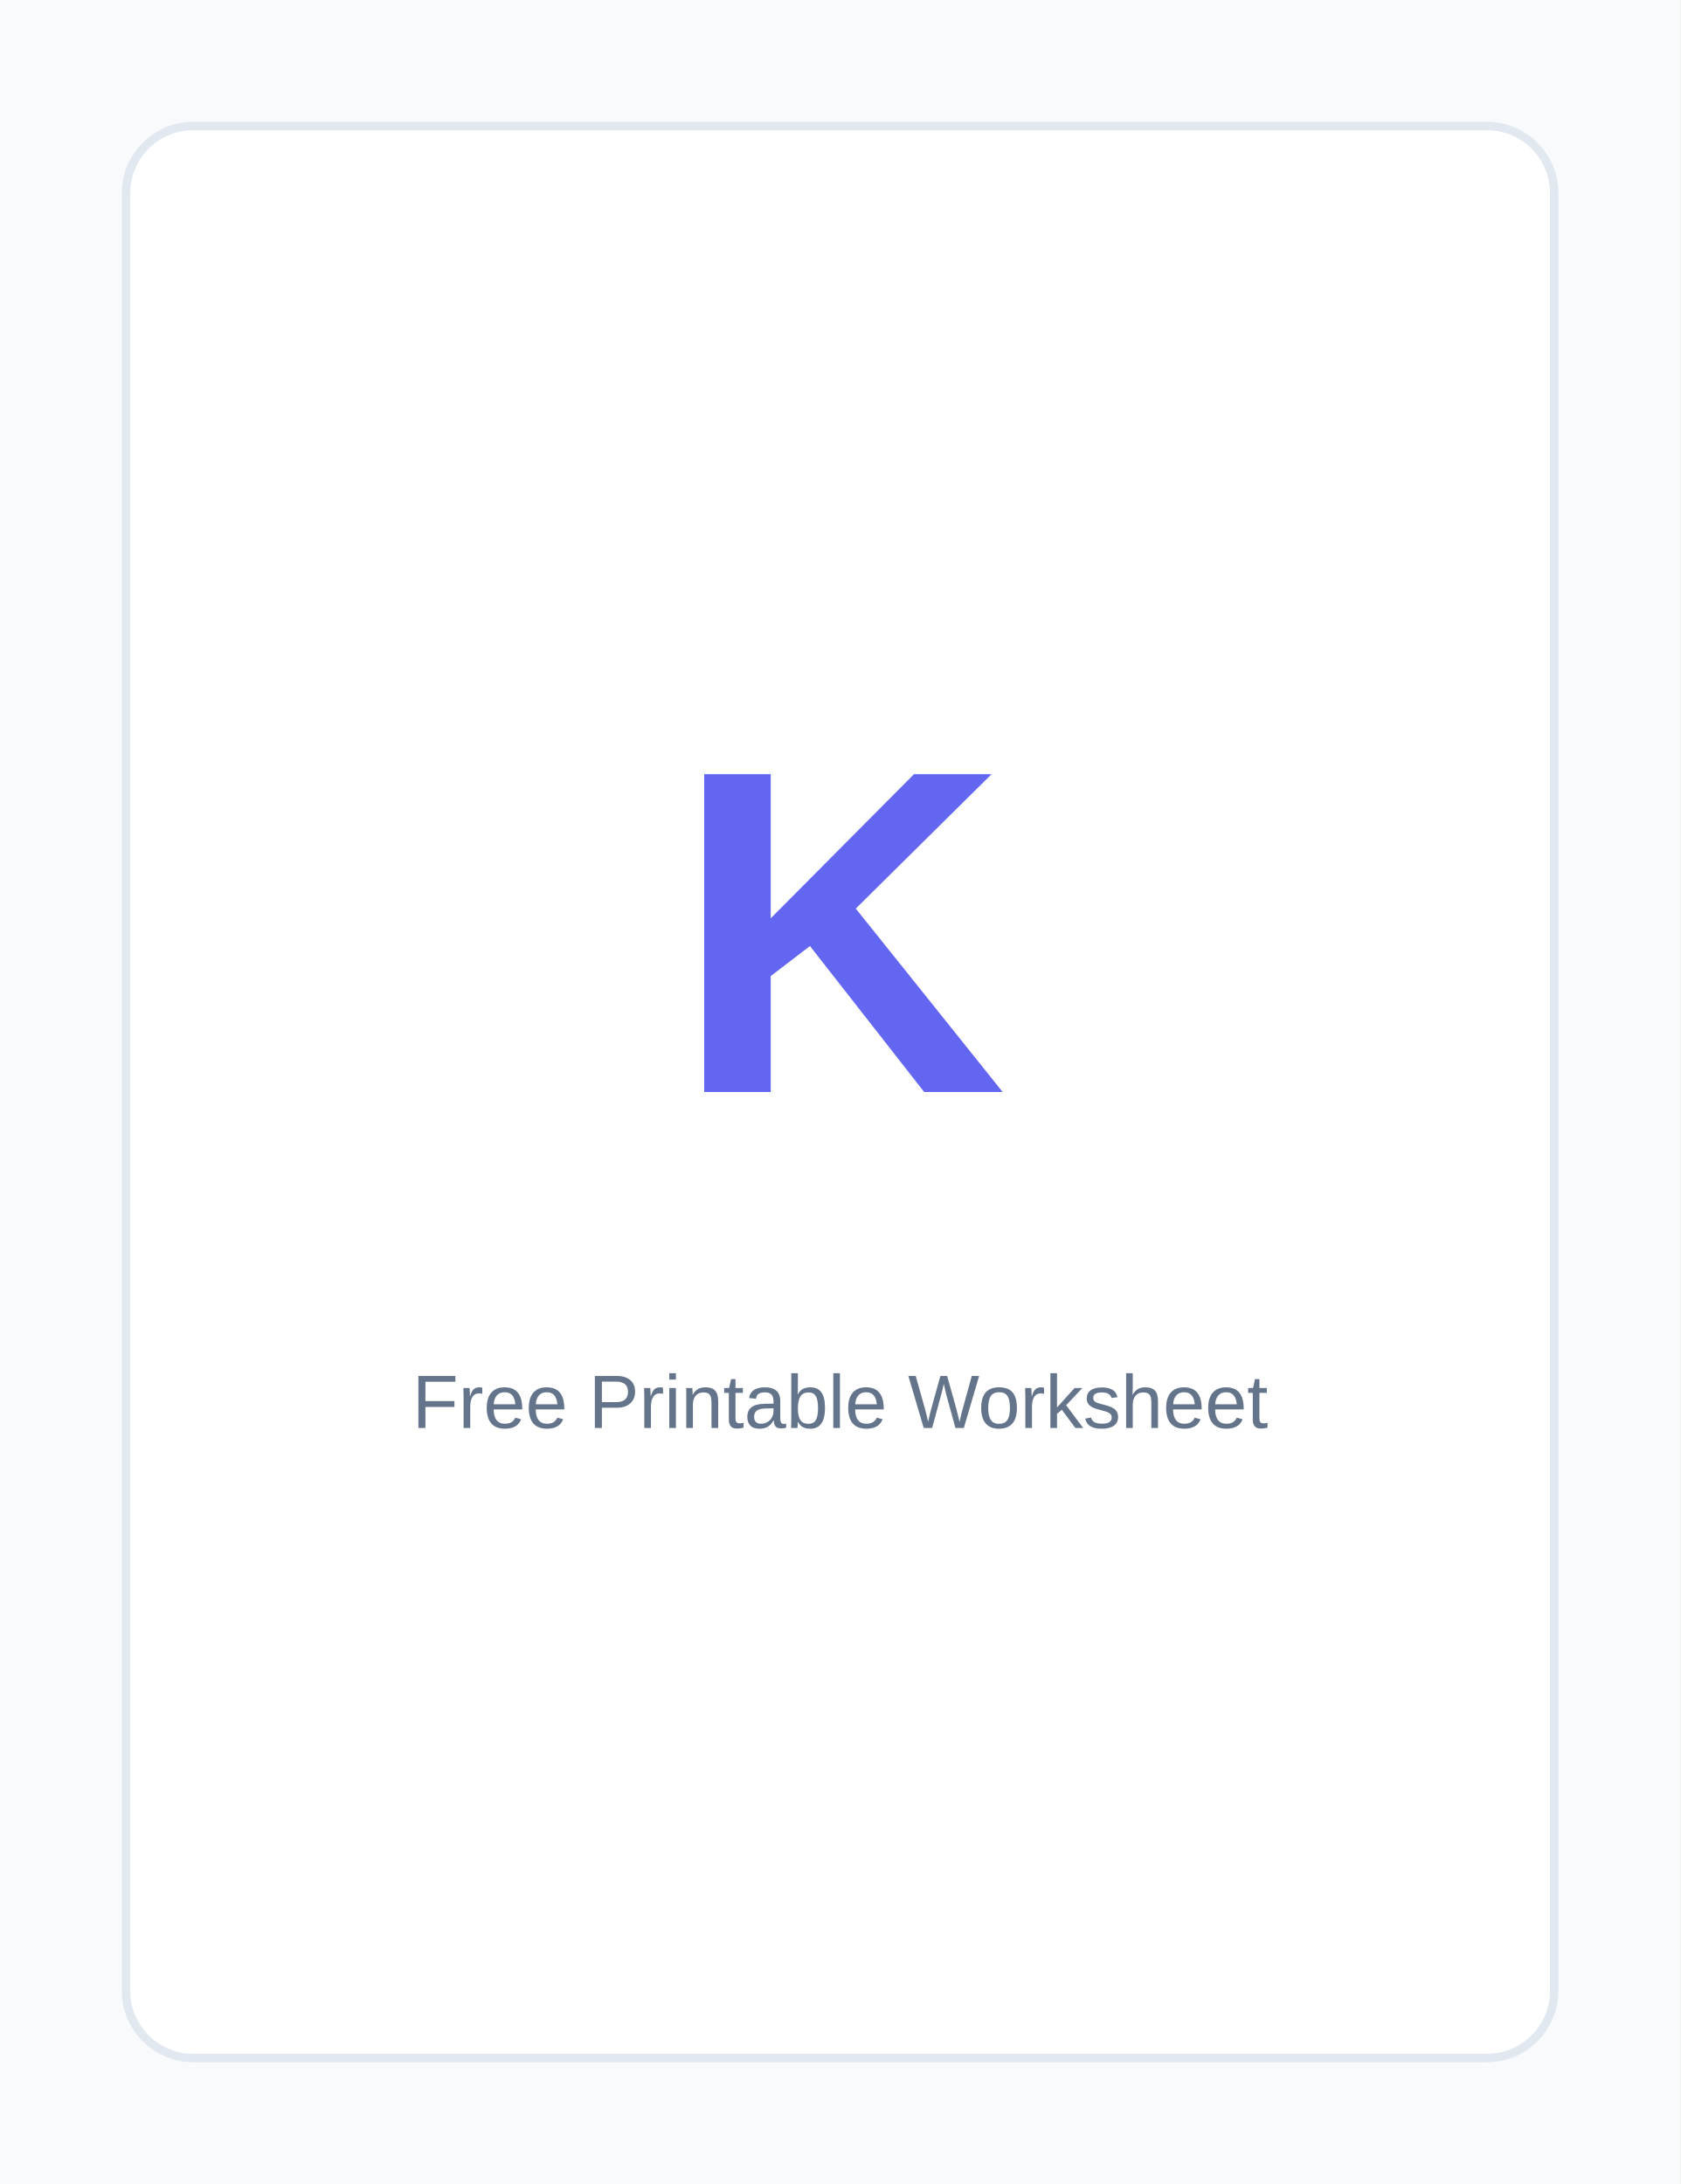
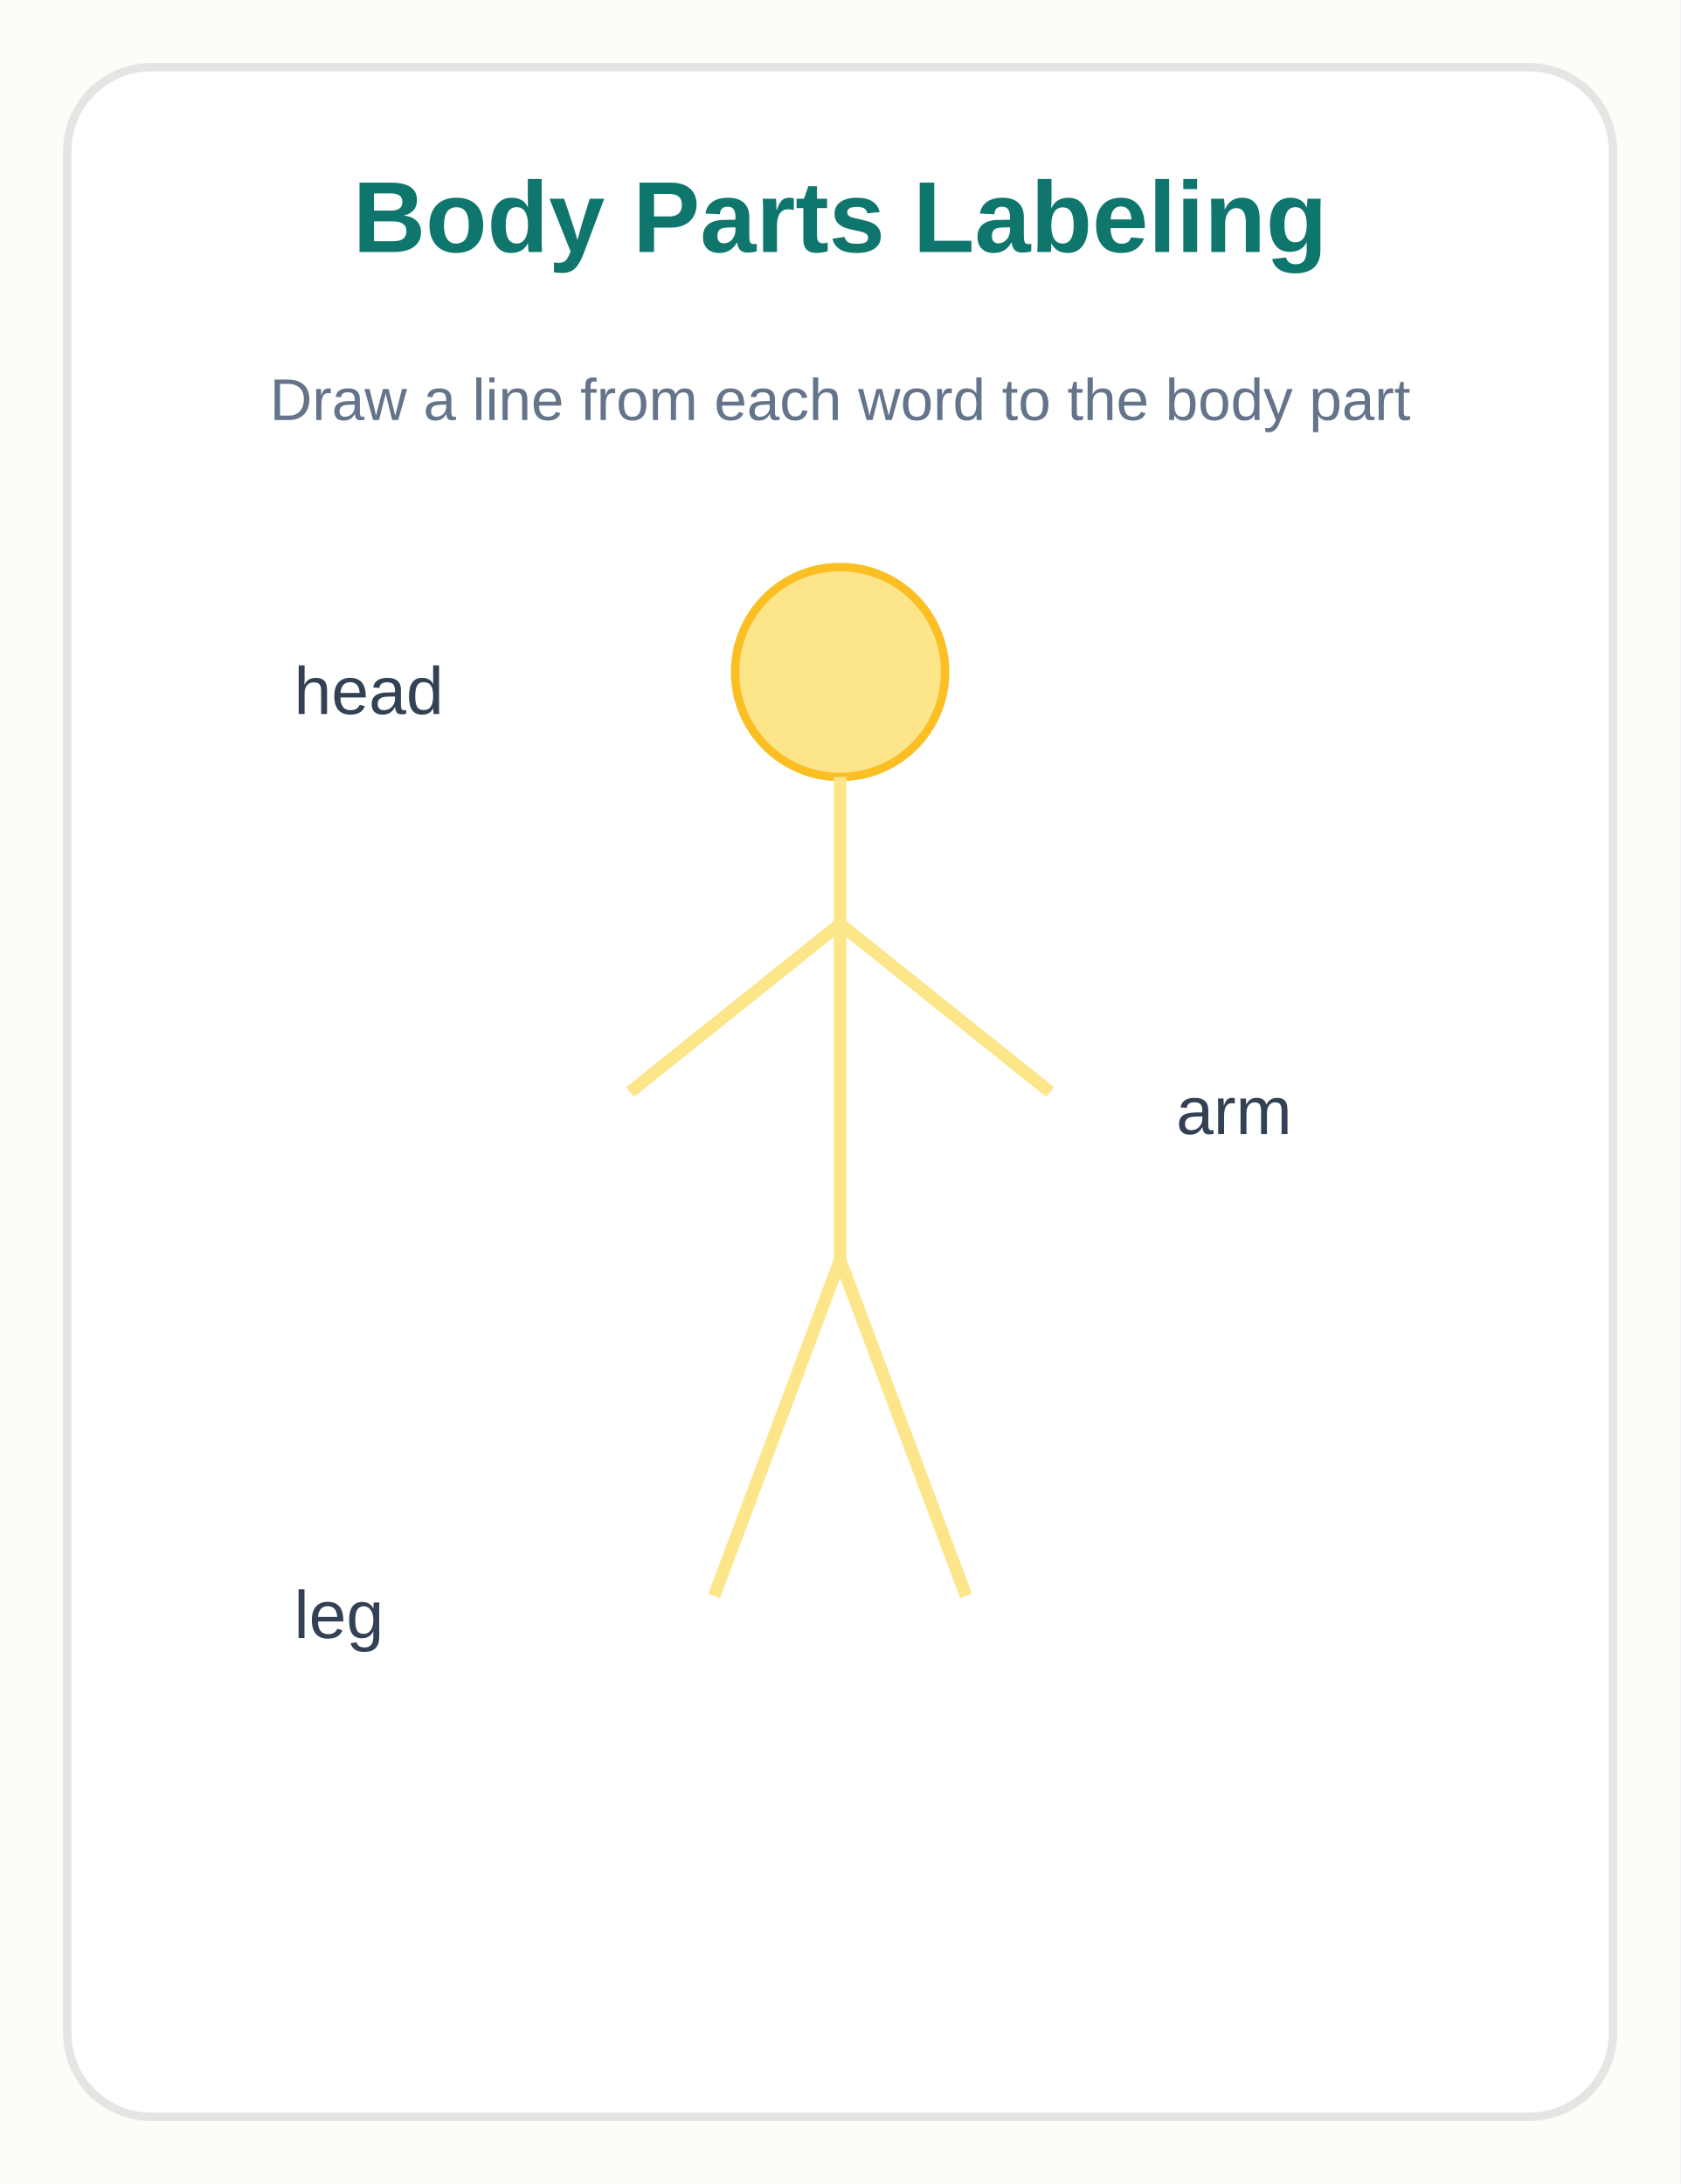
<svg xmlns="http://www.w3.org/2000/svg" viewBox="0 0 400 520">
-   <rect width="400" height="520" fill="#f8fafc" />
-   <rect x="30" y="30" width="340" height="460" rx="16" fill="#fff" stroke="#e2e8f0" stroke-width="2" />
-   <text x="200" y="260" text-anchor="middle" font-family="Arial, sans-serif" font-size="110" font-weight="bold" fill="#6366f1">K</text>
-   <text x="200" y="340" text-anchor="middle" font-family="Arial, sans-serif" font-size="18" fill="#64748b">Free Printable Worksheet</text>
+   <rect width="400" height="520" fill="#fdfcf8" />
+   <rect x="16" y="16" width="368" height="488" rx="20" fill="#ffffff" stroke="#e7e5e4" stroke-width="2" />
+   <text x="200" y="60" text-anchor="middle" font-family="Arial, sans-serif" font-size="24" font-weight="bold" fill="#0f766e">Body Parts Labeling</text>
+   <text x="200" y="100" text-anchor="middle" font-family="Arial, sans-serif" font-size="14" fill="#64748b">Draw a line from each word to the body part</text>
+   <circle cx="200" cy="160" r="25" fill="#fde68a" stroke="#fbbf24" stroke-width="2" />
+   <line x1="200" y1="185" x2="200" y2="300" stroke="#fde68a" stroke-width="3" />
+   <line x1="200" y1="220" x2="150" y2="260" stroke="#fde68a" stroke-width="3" />
+   <line x1="200" y1="220" x2="250" y2="260" stroke="#fde68a" stroke-width="3" />
+   <line x1="200" y1="300" x2="170" y2="380" stroke="#fde68a" stroke-width="3" />
+   <line x1="200" y1="300" x2="230" y2="380" stroke="#fde68a" stroke-width="3" />
+   <text x="70" y="170" font-family="Arial, sans-serif" font-size="16" fill="#334155">head</text>
+   <text x="280" y="270" font-family="Arial, sans-serif" font-size="16" fill="#334155">arm</text>
+   <text x="70" y="390" font-family="Arial, sans-serif" font-size="16" fill="#334155">leg</text>
</svg>
